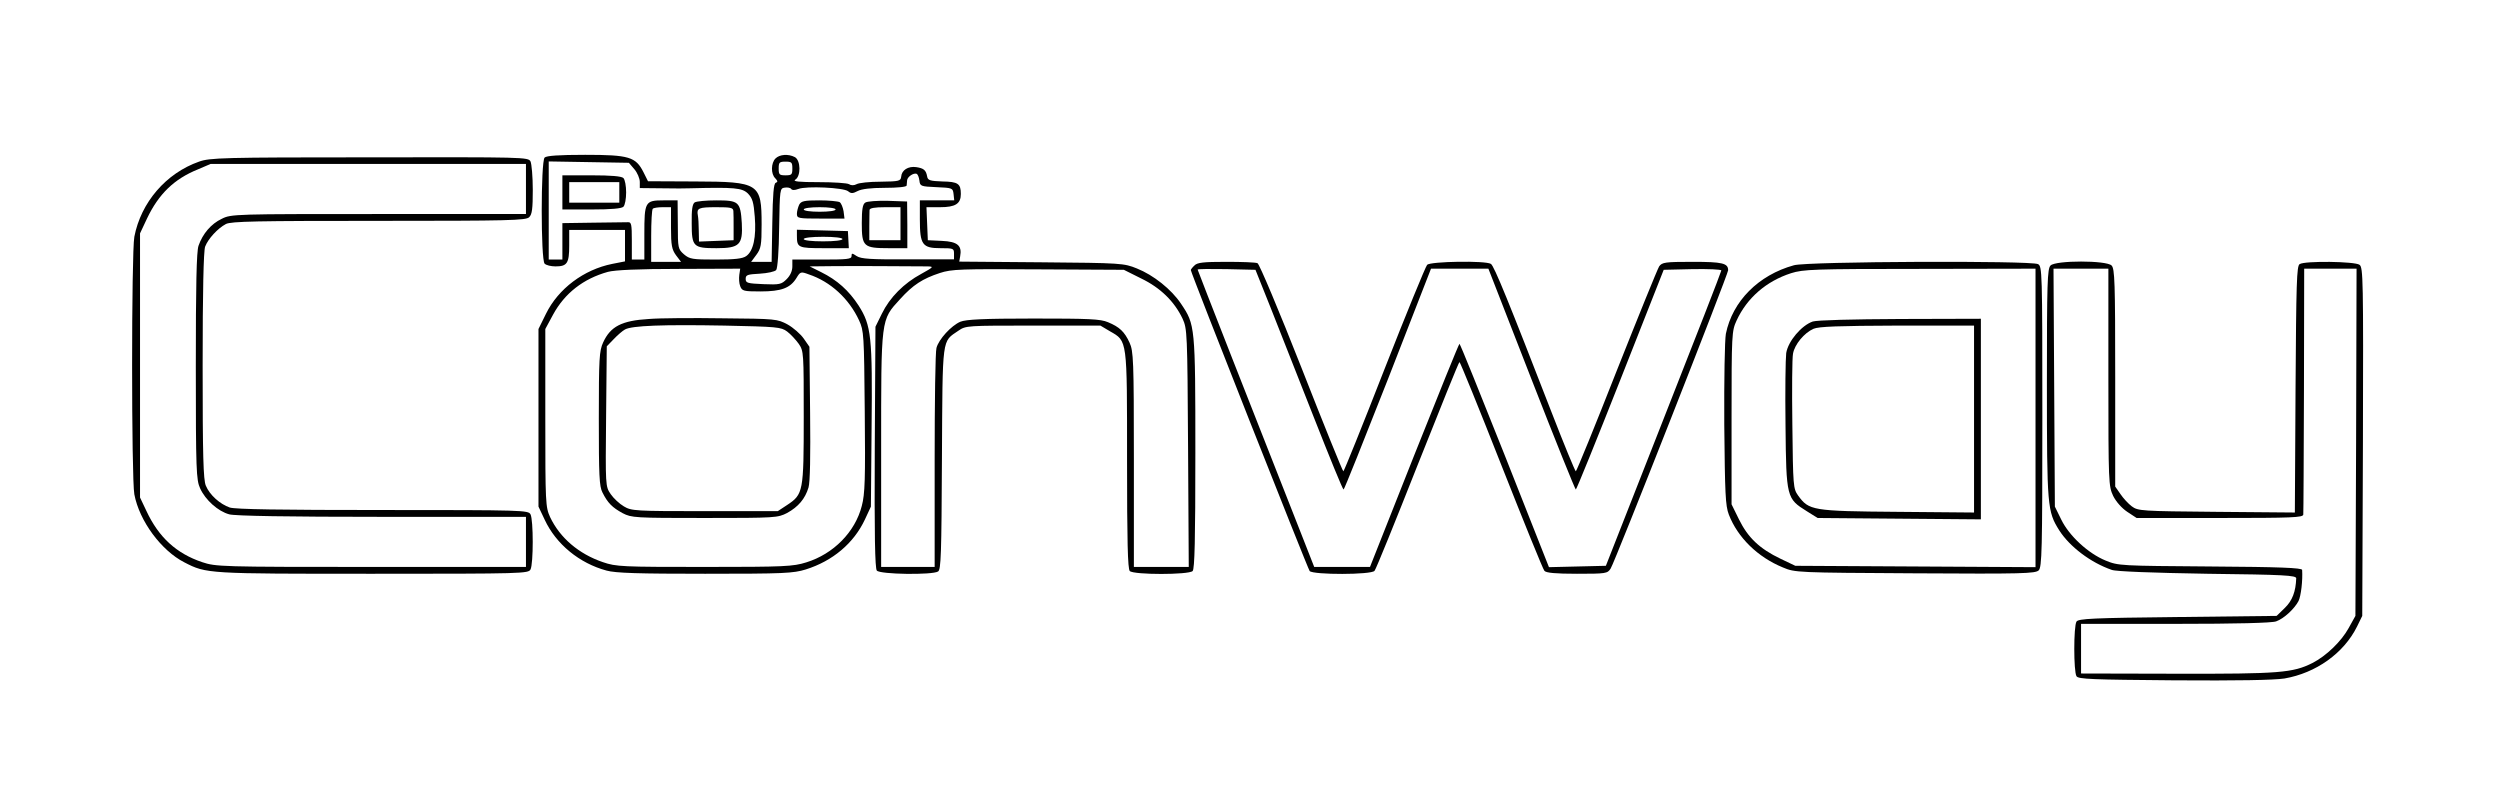
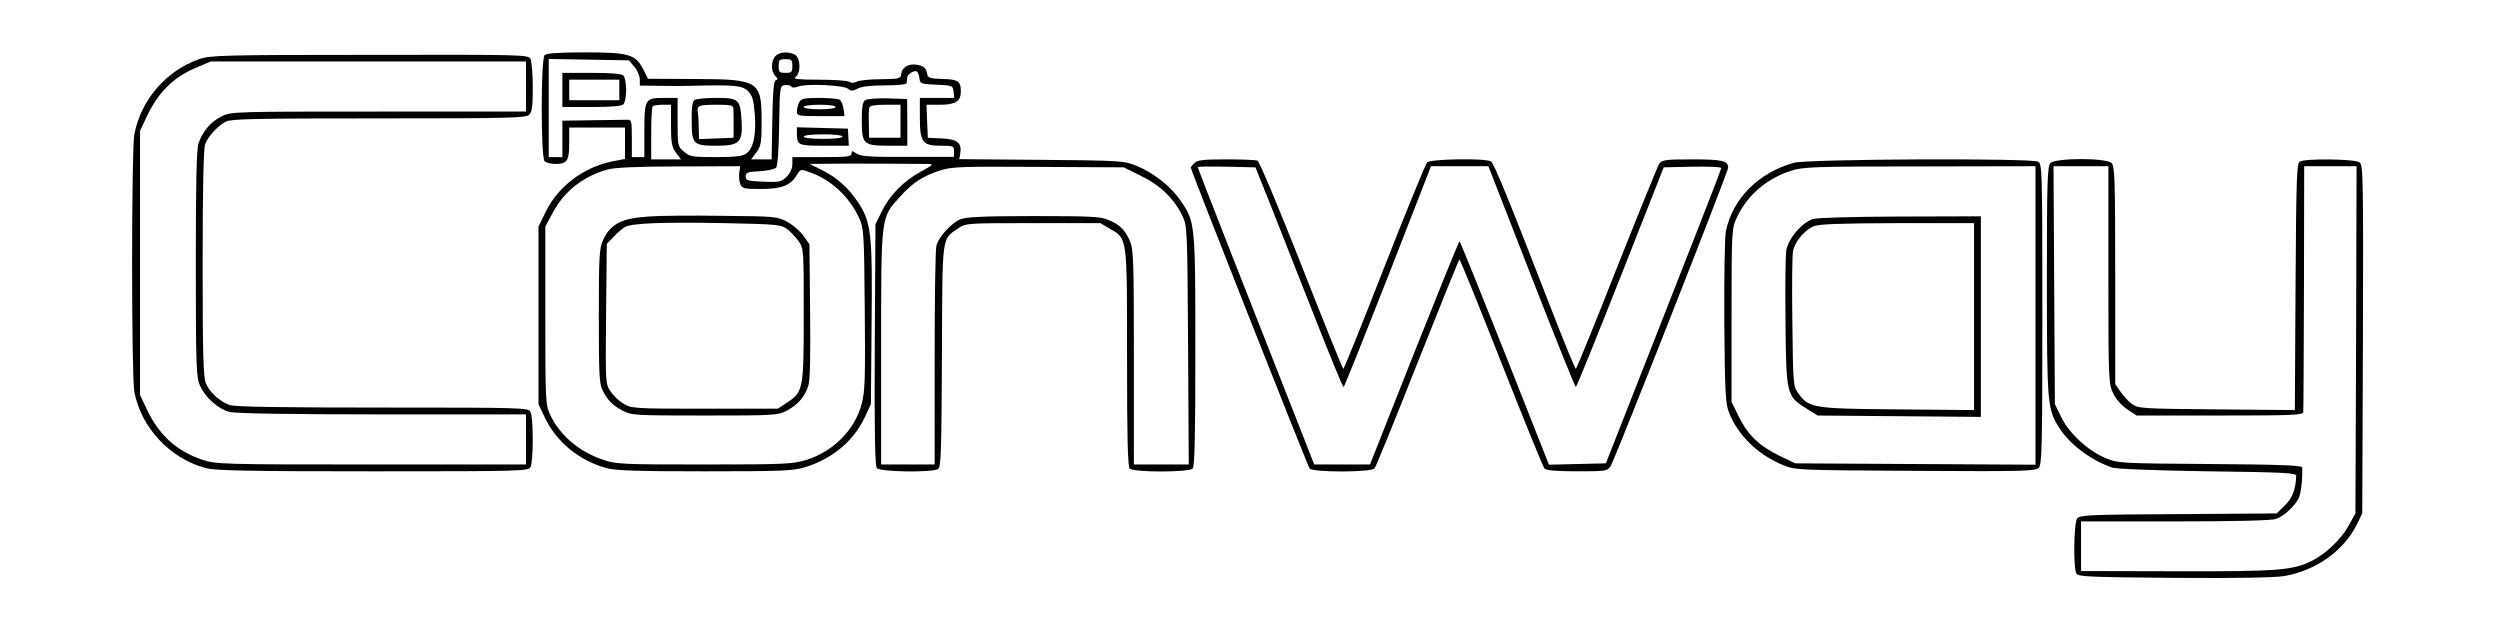
- <svg xmlns="http://www.w3.org/2000/svg" version="1.0" width="1098pt" height="354pt" viewBox="0 0 1098 354" preserveAspectRatio="xMidYMid meet">
-   <g transform="translate(0,354) scale(0.1,-0.1)" fill="#000000" stroke="none">
-     <path d="M2392 2848 c-17 -17 -17 -449 0 -466 7 -7 28 -12 48 -12 51 0 60 14 60 92 l0 68 123 0 122 0 0 -69 0 -69 -56 -11 c-125 -25 -237 -109 -291 -219 l-33 -67 0 -390 0 -390 27 -57 c50 -108 153 -192 272 -224 39 -11 141 -14 433 -14 346 0 387 2 442 19 118 37 211 115 260 220 l26 56 3 345 c4 402 -1 450 -57 538 -43 66 -94 112 -165 147 l-50 25 95 1 c78 1 309 0 424 -1 27 -1 25 -3 -29 -33 -76 -41 -138 -103 -173 -175 l-28 -57 -3 -529 c-2 -387 1 -532 9 -542 14 -17 244 -20 269 -4 13 8 15 76 17 497 3 543 -1 510 73 561 32 22 38 22 328 22 l295 0 42 -25 c77 -44 75 -32 75 -567 0 -355 3 -477 12 -486 17 -17 259 -17 276 0 9 9 12 138 12 518 0 559 -1 564 -63 656 -42 63 -121 126 -194 155 -57 23 -67 24 -419 27 l-361 3 4 23 c9 47 -11 65 -80 68 l-62 3 -3 73 -3 72 60 0 c67 0 91 15 91 58 0 45 -12 54 -81 55 -55 2 -64 5 -67 22 -5 28 -15 36 -48 41 -35 5 -64 -13 -66 -42 -2 -19 -9 -21 -90 -22 -48 0 -96 -5 -106 -11 -11 -6 -24 -6 -33 0 -7 5 -68 9 -134 9 -86 0 -115 3 -102 11 25 15 24 85 -2 99 -29 15 -67 12 -85 -6 -20 -20 -21 -68 -1 -87 11 -12 12 -16 2 -20 -9 -3 -13 -50 -15 -175 l-3 -172 -45 0 -45 0 23 31 c20 27 23 42 23 133 0 181 -10 188 -293 189 l-206 1 -20 40 c-34 67 -63 76 -256 76 -116 0 -170 -4 -178 -12z m394 -51 c13 -15 24 -41 24 -56 l0 -27 98 -1 c53 -1 108 -1 122 0 197 5 229 2 255 -23 20 -21 25 -38 30 -102 7 -89 -6 -151 -38 -173 -16 -11 -49 -15 -134 -15 -103 0 -114 2 -139 23 -26 23 -27 27 -27 130 l-1 107 -62 0 c-81 0 -84 -6 -84 -149 l0 -111 -27 0 -28 0 0 83 c0 72 -2 82 -17 81 -10 0 -79 -1 -153 -2 l-135 -2 0 -80 0 -80 -30 0 -30 0 0 216 0 215 176 -3 176 -3 24 -28z m694 3 c0 -27 -3 -30 -30 -30 -27 0 -30 3 -30 30 0 27 3 30 30 30 27 0 30 -3 30 -30z m558 -53 c3 -25 6 -26 75 -29 70 -3 72 -4 75 -30 l3 -28 -75 0 -76 0 0 -83 c0 -112 11 -127 91 -127 56 0 59 -1 59 -24 l0 -25 -202 0 c-164 -1 -206 2 -225 14 -21 14 -23 14 -23 0 0 -13 -20 -15 -130 -15 l-130 0 0 -30 c0 -20 -9 -40 -25 -56 -23 -23 -31 -25 -102 -22 -70 3 -78 5 -78 23 0 18 8 20 62 23 34 2 66 9 72 16 6 7 12 83 13 186 3 170 3 173 25 176 12 2 25 -1 28 -6 4 -6 15 -6 31 0 35 14 200 6 219 -10 13 -11 21 -10 42 1 17 9 58 14 119 14 55 0 95 4 96 10 0 6 2 16 2 23 1 15 27 33 41 29 6 -2 11 -15 13 -30z m-1091 -208 c0 -77 4 -95 22 -120 l22 -29 -66 0 -65 0 0 113 c0 63 3 117 7 120 3 4 23 7 43 7 l37 0 0 -91z m300 -206 c-2 -16 -1 -38 4 -50 8 -21 15 -23 89 -23 92 0 131 15 158 59 17 28 19 29 54 16 96 -32 177 -107 221 -202 21 -46 22 -60 25 -400 3 -296 1 -363 -13 -415 -29 -114 -124 -211 -244 -248 -58 -18 -92 -20 -447 -20 -362 0 -388 1 -446 21 -106 36 -189 107 -232 198 -20 44 -21 61 -21 436 l0 390 34 63 c51 94 133 158 241 188 30 8 132 13 313 13 l268 1 -4 -27z m1765 -16 c85 -41 146 -101 182 -177 20 -44 21 -59 24 -567 l3 -523 -121 0 -120 0 0 473 c0 437 -2 475 -19 512 -22 48 -44 69 -95 90 -33 14 -84 16 -327 16 -221 0 -296 -4 -321 -14 -40 -17 -95 -77 -105 -115 -5 -15 -8 -237 -8 -494 l0 -468 -117 0 -118 0 0 513 c0 584 -2 570 83 663 57 63 99 90 175 115 52 17 91 18 433 16 l375 -2 76 -38z" />
-     <path d="M2470 2695 l0 -75 128 0 c86 0 132 4 140 12 7 7 12 35 12 63 0 28 -5 56 -12 63 -8 8 -54 12 -140 12 l-128 0 0 -75z m250 0 l0 -45 -110 0 -110 0 0 45 0 45 110 0 110 0 0 -45z" />
-     <path d="M3051 2651 c-10 -7 -14 -32 -13 -92 0 -103 7 -109 109 -109 101 0 116 15 111 110 -6 94 -13 100 -112 100 -44 0 -87 -4 -95 -9z m170 -38 c1 -10 1 -43 1 -73 l0 -55 -76 -3 -76 -3 -1 48 c0 26 -2 57 -4 67 -6 32 3 36 81 36 63 0 74 -2 75 -17z" />
-     <path d="M3510 2641 c-5 -11 -10 -29 -10 -40 0 -20 6 -21 104 -21 l105 0 -4 32 c-3 17 -10 35 -17 40 -7 4 -48 8 -90 8 -66 0 -79 -3 -88 -19z m160 -21 c0 -6 -30 -10 -70 -10 -40 0 -70 4 -70 10 0 6 30 10 70 10 40 0 70 -4 70 -10z" />
-     <path d="M3800 2650 c-11 -7 -15 -29 -15 -90 0 -103 7 -110 119 -110 l81 0 0 102 -1 103 -84 3 c-47 1 -92 -2 -100 -8z m155 -92 l0 -73 -68 0 -69 0 0 60 c0 33 1 66 1 73 1 8 22 12 69 12 l67 0 0 -72z" />
-     <path d="M3500 2506 c0 -54 4 -56 120 -56 l108 0 -2 38 -2 37 -112 3 -112 3 0 -25z m200 -16 c0 -6 -35 -10 -85 -10 -50 0 -85 4 -85 10 0 6 35 10 85 10 50 0 85 -4 85 -10z" />
-     <path d="M2850 2139 c-120 -7 -169 -33 -201 -103 -17 -37 -19 -70 -19 -334 0 -251 2 -298 16 -325 23 -46 43 -66 89 -91 39 -20 52 -21 360 -21 312 0 321 1 362 22 49 27 79 62 94 112 7 23 9 140 7 327 l-3 291 -25 36 c-14 20 -46 48 -71 62 -45 24 -51 25 -285 27 -131 2 -277 1 -324 -3z m607 -55 c15 -11 38 -36 51 -54 22 -32 22 -39 22 -322 0 -328 -2 -339 -73 -386 l-41 -27 -320 0 c-306 0 -323 1 -356 21 -19 11 -45 35 -58 54 -23 34 -23 35 -20 341 l3 308 30 31 c17 18 39 37 50 43 31 17 166 22 437 17 230 -5 248 -6 275 -26z" />
-     <path d="M874 2830 c-145 -51 -255 -179 -284 -330 -13 -71 -13 -1060 0 -1131 22 -117 118 -247 220 -299 97 -50 100 -50 827 -50 664 0 683 1 693 19 13 25 13 217 0 242 -10 18 -28 19 -649 19 -450 0 -648 3 -672 11 -43 15 -88 55 -105 96 -11 26 -14 129 -14 527 0 325 4 504 11 523 13 34 55 80 91 99 22 12 136 14 672 14 573 0 646 2 660 16 13 12 16 38 16 120 0 58 -5 114 -10 125 -10 19 -28 19 -708 18 -646 0 -701 -2 -748 -19z m1436 -120 l0 -110 -647 0 c-632 0 -648 0 -689 -21 -47 -22 -84 -66 -102 -118 -9 -24 -12 -178 -12 -530 0 -458 2 -499 19 -536 23 -51 79 -101 128 -114 25 -7 260 -11 671 -11 l632 0 0 -110 0 -110 -680 0 c-662 0 -682 1 -742 21 -113 38 -191 109 -245 225 l-28 59 0 580 0 580 31 66 c51 107 119 173 223 215 l56 24 693 0 692 0 0 -110z" />
-     <path d="M5246 2374 c-9 -8 -16 -18 -16 -20 0 -12 513 -1310 522 -1322 15 -17 272 -17 285 1 6 6 91 216 189 464 99 249 181 453 184 453 3 0 86 -204 184 -453 98 -248 183 -458 189 -464 7 -9 48 -13 143 -13 128 0 134 1 148 23 18 27 516 1293 516 1310 0 31 -25 37 -156 37 -121 0 -134 -2 -147 -20 -7 -11 -91 -218 -187 -460 -95 -242 -176 -440 -179 -440 -3 0 -51 116 -106 258 -187 482 -253 645 -267 653 -23 15 -265 11 -280 -4 -7 -8 -92 -215 -188 -460 -96 -246 -177 -447 -180 -447 -3 0 -86 205 -184 455 -98 249 -185 456 -193 459 -8 4 -70 6 -138 6 -99 0 -127 -3 -139 -16z m334 -184 c36 -91 121 -308 190 -482 69 -175 127 -318 131 -318 3 0 90 218 195 485 l189 485 126 0 126 0 189 -485 c104 -267 192 -485 195 -485 3 0 91 217 196 483 l190 482 127 3 c69 1 126 -1 126 -6 0 -5 -114 -298 -254 -653 l-253 -644 -125 -3 -125 -3 -194 491 c-107 269 -196 490 -199 490 -3 -1 -92 -221 -199 -490 l-194 -490 -123 0 -122 0 -60 153 c-205 519 -452 1150 -452 1153 0 3 57 3 127 2 l127 -3 66 -165z" />
-     <path d="M7879 2375 c-156 -43 -270 -158 -299 -301 -5 -28 -8 -199 -7 -399 3 -304 5 -356 20 -395 39 -101 127 -187 237 -232 54 -23 61 -23 581 -26 474 -3 528 -1 543 13 14 15 16 83 16 675 0 642 -1 660 -19 670 -30 16 -1013 12 -1072 -5z m1061 -670 l0 -656 -527 3 -528 3 -65 31 c-92 44 -143 93 -182 172 l-33 67 0 380 c0 369 1 381 22 427 46 100 131 173 239 208 54 17 98 19 567 19 l507 1 0 -655z" />
-     <path d="M7962 2128 c-50 -17 -109 -87 -117 -139 -3 -24 -5 -168 -3 -319 3 -316 5 -320 93 -375 l48 -30 359 -3 358 -3 0 440 0 441 -352 -1 c-215 -1 -366 -5 -386 -11z m708 -429 l0 -410 -337 3 c-375 3 -388 6 -436 72 -21 30 -22 40 -25 311 -2 154 -1 294 3 312 7 40 49 91 90 109 23 10 110 13 368 14 l337 0 0 -411z" />
-     <path d="M9006 2374 c-14 -14 -16 -74 -16 -518 0 -542 2 -562 54 -645 46 -72 138 -142 231 -174 18 -7 182 -13 420 -17 338 -4 390 -7 390 -20 -2 -58 -17 -98 -50 -130 l-36 -35 -435 -5 c-372 -4 -436 -7 -444 -20 -13 -20 -13 -220 0 -240 8 -13 69 -15 427 -18 283 -2 439 1 486 8 139 24 261 111 319 228 l23 47 3 765 c2 713 1 766 -15 777 -20 15 -240 18 -263 3 -13 -8 -15 -82 -18 -550 l-3 -541 -344 3 c-331 3 -345 4 -372 24 -15 11 -38 36 -50 54 l-23 33 0 478 c0 421 -2 479 -16 493 -23 23 -245 23 -268 0z m254 -491 c0 -465 1 -478 21 -521 13 -26 38 -54 62 -70 l41 -27 365 0 c318 0 366 2 367 15 1 8 2 255 3 548 l1 532 115 0 115 0 -2 -762 -3 -763 -30 -54 c-32 -58 -98 -122 -159 -153 -85 -43 -146 -48 -593 -47 l-423 1 0 109 0 109 414 0 c269 0 425 4 443 11 34 12 80 55 98 89 11 22 19 91 16 137 -1 9 -98 13 -403 15 -395 3 -404 3 -460 26 -76 31 -160 108 -195 180 l-28 57 -3 523 -3 522 121 0 120 0 0 -477z" />
+ <svg xmlns="http://www.w3.org/2000/svg" version="1.0" width="1098pt" height="280pt" viewBox="0 0 1098 280" preserveAspectRatio="xMidYMid meet">
+   <g transform="translate(0,280) scale(0.1,-0.1)" fill="#000000" stroke="none">
+     <path d="M2392 2558 c-17 -17 -17 -449 0 -466 7 -7 28 -12 48 -12 51 0 60 14 60 92 l0 68 123 0 122 0 0 -69 0 -69 -56 -11 c-125 -25 -237 -109 -291 -219 l-33 -67 0 -390 0 -390 27 -57 c50 -108 153 -192 272 -224 39 -11 141 -14 433 -14 346 0 387 2 442 19 118 37 211 115 260 220 l26 56 3 345 c4 402 -1 450 -57 538 -43 66 -94 112 -165 147 l-50 25 95 1 c78 1 309 0 424 -1 27 -1 25 -3 -29 -33 -76 -41 -138 -103 -173 -175 l-28 -57 -3 -529 c-2 -387 1 -532 9 -542 14 -17 244 -20 269 -4 13 8 15 76 17 497 2 543 -2 510 73 561 32 22 38 22 328 22 l295 0 42 -25 c77 -44 75 -32 75 -567 0 -355 3 -477 12 -486 17 -17 259 -17 276 0 9 9 12 138 12 518 0 559 -1 564 -63 656 -42 63 -121 126 -194 155 -57 23 -67 24 -419 27 l-361 3 4 23 c9 47 -11 65 -80 68 l-62 3 -3 73 -3 72 60 0 c67 0 91 15 91 58 0 45 -12 54 -81 55 -55 2 -64 5 -67 22 -5 28 -15 36 -48 41 -35 5 -64 -13 -66 -42 -2 -19 -9 -21 -90 -22 -48 0 -96 -5 -106 -11 -11 -6 -24 -6 -33 0 -7 5 -68 9 -134 9 -86 0 -115 3 -102 11 25 15 24 85 -2 99 -29 15 -67 12 -85 -6 -20 -20 -21 -68 -1 -87 11 -12 12 -16 2 -20 -9 -3 -13 -50 -15 -175 l-3 -172 -45 0 -45 0 23 31 c20 27 23 42 23 133 0 181 -10 188 -293 189 l-206 1 -20 40 c-34 67 -63 76 -256 76 -116 0 -170 -4 -178 -12z m394 -51 c13 -15 24 -41 24 -56 l0 -27 98 -1 c53 -1 108 -1 122 0 197 5 229 2 255 -23 20 -21 25 -38 30 -102 7 -89 -6 -151 -38 -173 -16 -11 -49 -15 -134 -15 -103 0 -114 2 -139 24 -27 22 -28 26 -28 130 l0 106 -63 0 c-80 0 -83 -6 -83 -149 l0 -111 -27 0 -28 0 0 83 c0 72 -2 82 -17 81 -10 0 -79 -1 -153 -2 l-135 -2 0 -80 0 -80 -30 0 -30 0 0 216 0 215 176 -3 176 -3 24 -28z m694 3 c0 -27 -3 -30 -30 -30 -27 0 -30 3 -30 30 0 27 3 30 30 30 27 0 30 -3 30 -30z m558 -53 c3 -25 6 -26 75 -29 70 -3 72 -4 75 -30 l3 -28 -75 0 -76 0 0 -83 c0 -112 11 -127 91 -127 56 0 59 -1 59 -24 l0 -25 -202 0 c-164 -1 -206 2 -225 14 -21 14 -23 14 -23 0 0 -13 -20 -15 -130 -15 l-130 0 0 -30 c0 -20 -9 -40 -25 -56 -23 -23 -31 -25 -102 -22 -70 3 -78 5 -78 23 0 18 8 20 62 23 34 2 66 9 72 16 6 7 12 83 13 186 3 170 3 173 25 176 12 2 25 -1 28 -6 4 -6 15 -6 31 0 35 14 200 6 219 -10 13 -11 21 -10 42 1 17 9 58 14 119 14 55 0 95 4 96 10 0 6 2 16 2 23 1 15 27 33 41 29 6 -2 11 -15 13 -30z m-1091 -208 c0 -77 4 -95 22 -120 l22 -29 -66 0 -65 0 0 113 c0 63 3 117 7 120 3 4 23 7 43 7 l37 0 0 -91z m300 -206 c-2 -16 -1 -38 4 -50 8 -21 15 -23 89 -23 92 0 131 15 158 59 17 28 19 29 54 16 96 -32 177 -107 221 -202 21 -46 22 -60 25 -400 3 -296 1 -363 -13 -415 -29 -114 -124 -211 -244 -248 -58 -18 -92 -20 -447 -20 -362 0 -388 1 -446 21 -106 36 -189 107 -232 198 -20 44 -21 61 -21 436 l0 390 34 63 c51 94 133 158 241 188 30 8 132 13 313 13 l268 1 -4 -27z m1765 -16 c85 -41 146 -101 182 -177 20 -44 21 -59 24 -567 l3 -523 -121 0 -120 0 0 473 c0 437 -2 475 -19 512 -22 48 -44 69 -95 90 -33 14 -84 16 -327 16 -221 0 -296 -4 -321 -14 -40 -17 -95 -77 -105 -115 -5 -15 -8 -237 -8 -494 l0 -468 -117 0 -118 0 0 513 c0 584 -2 570 83 663 57 63 99 90 175 115 52 17 91 18 433 16 l375 -2 76 -38z" />
+     <path d="M2470 2405 l0 -75 128 0 c86 0 132 4 140 12 7 7 12 35 12 63 0 28 -5 56 -12 63 -8 8 -54 12 -140 12 l-128 0 0 -75z m250 0 l0 -45 -110 0 -110 0 0 45 0 45 110 0 110 0 0 -45z" />
+     <path d="M3051 2361 c-10 -7 -14 -32 -13 -92 0 -103 7 -109 109 -109 101 0 116 15 110 110 -6 94 -12 100 -111 100 -44 0 -87 -4 -95 -9z m170 -38 c1 -10 1 -43 1 -73 l0 -55 -76 -3 -76 -3 -1 48 c0 26 -2 57 -4 67 -6 32 3 36 81 36 63 0 74 -2 75 -17z" />
+     <path d="M3510 2351 c-5 -11 -10 -29 -10 -40 0 -20 6 -21 104 -21 l105 0 -4 32 c-3 17 -10 35 -17 40 -7 4 -48 8 -90 8 -66 0 -79 -3 -88 -19z m160 -21 c0 -6 -30 -10 -70 -10 -40 0 -70 4 -70 10 0 6 30 10 70 10 40 0 70 -4 70 -10z" />
+     <path d="M3800 2360 c-11 -7 -15 -29 -15 -90 0 -103 7 -110 119 -110 l81 0 0 102 -1 103 -84 3 c-47 1 -92 -2 -100 -8z m155 -92 l0 -73 -69 0 -69 0 -1 60 c-1 33 0 66 2 73 3 8 26 12 71 12 l66 0 0 -72z" />
+     <path d="M3500 2216 c0 -54 4 -56 120 -56 l108 0 -2 38 -2 37 -112 3 -112 3 0 -25z m200 -16 c0 -6 -35 -10 -85 -10 -50 0 -85 4 -85 10 0 6 35 10 85 10 50 0 85 -4 85 -10z" />
+     <path d="M2850 1849 c-120 -7 -169 -33 -201 -103 -17 -37 -19 -70 -19 -334 0 -251 2 -298 16 -325 23 -46 43 -66 89 -91 39 -20 52 -21 360 -21 312 0 321 1 362 22 49 27 79 62 94 112 7 23 9 140 7 327 l-3 291 -25 36 c-14 20 -46 48 -71 62 -45 24 -51 25 -285 27 -131 2 -277 1 -324 -3z m607 -55 c15 -11 38 -36 51 -54 22 -32 22 -39 22 -322 0 -328 -2 -339 -73 -386 l-41 -27 -320 0 c-306 0 -323 1 -356 21 -19 11 -45 35 -58 54 -23 34 -23 35 -20 341 l3 308 30 31 c17 18 39 37 50 43 31 17 166 22 437 17 230 -5 248 -6 275 -26z" />
+     <path d="M874 2540 c-145 -51 -255 -179 -284 -330 -13 -71 -13 -1060 0 -1131 30 -158 157 -293 314 -335 41 -11 187 -14 733 -14 664 0 683 1 693 19 13 25 13 217 0 242 -10 18 -28 19 -649 19 -450 0 -648 3 -672 11 -43 15 -88 55 -105 96 -11 26 -14 129 -14 527 0 325 4 504 11 523 13 34 55 80 91 99 22 12 136 14 672 14 573 0 646 2 660 16 13 12 16 38 16 120 0 58 -5 114 -10 125 -10 19 -28 19 -708 18 -646 0 -701 -2 -748 -19z m1436 -120 l0 -110 -647 0 c-632 0 -648 0 -689 -21 -47 -22 -84 -66 -102 -118 -9 -24 -12 -178 -12 -530 0 -458 2 -499 19 -536 23 -51 79 -101 128 -114 25 -7 260 -11 671 -11 l632 0 0 -110 0 -110 -680 0 c-662 0 -682 1 -742 21 -113 38 -191 109 -245 225 l-28 59 0 580 0 580 31 66 c51 107 119 173 223 215 l56 24 693 0 692 0 0 -110z" />
+     <path d="M5246 2084 c-9 -8 -16 -18 -16 -20 0 -12 513 -1310 522 -1322 15 -17 272 -17 285 1 6 6 91 216 189 464 99 249 181 453 184 453 3 0 86 -204 184 -453 98 -248 183 -458 189 -464 7 -9 48 -13 143 -13 128 0 134 1 148 23 18 27 516 1293 516 1310 0 31 -25 37 -156 37 -121 0 -134 -2 -147 -20 -7 -11 -91 -218 -187 -460 -95 -242 -176 -440 -179 -440 -3 0 -51 116 -106 258 -187 482 -253 645 -267 653 -23 15 -265 11 -280 -4 -7 -8 -92 -215 -188 -460 -96 -246 -177 -447 -180 -447 -3 0 -86 205 -184 455 -98 249 -185 456 -193 459 -8 4 -70 6 -138 6 -99 0 -127 -3 -139 -16z m334 -184 c36 -91 121 -308 190 -482 69 -175 127 -318 131 -318 3 0 90 218 195 485 l189 485 126 0 126 0 189 -485 c104 -267 192 -485 195 -485 3 0 91 217 196 483 l190 482 127 3 c69 1 126 -1 126 -6 0 -5 -114 -298 -254 -653 l-253 -644 -125 -3 -125 -3 -194 491 c-107 269 -196 490 -199 490 -3 -1 -92 -221 -199 -490 l-194 -490 -123 0 -122 0 -60 153 c-205 519 -452 1150 -452 1153 0 3 57 3 127 2 l127 -3 66 -165z" />
+     <path d="M7879 2085 c-156 -43 -270 -158 -299 -301 -5 -28 -8 -199 -7 -399 3 -304 5 -356 20 -395 39 -101 127 -187 237 -232 54 -23 61 -23 581 -26 474 -3 528 -1 543 13 14 15 16 83 16 675 0 642 -1 660 -19 670 -30 16 -1013 12 -1072 -5z m1061 -670 l0 -656 -527 3 -528 3 -65 31 c-92 44 -143 93 -182 172 l-33 67 0 380 c0 369 1 381 22 427 46 100 131 173 239 208 54 17 98 19 567 19 l507 1 0 -655z" />
+     <path d="M7962 1838 c-50 -17 -109 -87 -117 -139 -3 -24 -5 -168 -3 -319 3 -316 5 -320 93 -375 l48 -30 359 -3 358 -3 0 440 0 441 -352 -1 c-215 -1 -366 -5 -386 -11z m708 -429 l0 -410 -337 3 c-375 3 -388 6 -436 72 -21 30 -22 40 -25 311 -2 154 -1 294 3 312 7 40 49 91 90 109 23 10 110 13 368 14 l337 0 0 -411z" />
+     <path d="M9006 2084 c-14 -14 -16 -74 -16 -518 0 -542 2 -562 54 -645 46 -72 138 -142 231 -174 18 -7 182 -13 420 -17 338 -4 390 -7 390 -20 -2 -58 -17 -98 -50 -130 l-36 -35 -432 -3 c-390 -2 -433 -4 -444 -19 -15 -20 -18 -220 -3 -243 8 -13 69 -15 427 -18 283 -2 439 1 486 8 139 24 261 111 319 228 l23 47 3 765 c2 713 1 766 -15 777 -20 15 -240 18 -263 3 -13 -8 -15 -82 -18 -550 l-3 -541 -344 3 c-331 3 -345 4 -372 24 -15 11 -38 36 -50 54 l-23 33 0 478 c0 421 -2 479 -16 493 -23 23 -245 23 -268 0z m254 -491 c0 -465 1 -478 21 -521 13 -26 38 -54 62 -70 l41 -27 365 0 c318 0 366 2 367 15 1 8 2 255 3 548 l1 532 115 0 115 0 -2 -762 -3 -763 -30 -54 c-32 -58 -98 -122 -159 -153 -85 -43 -146 -48 -593 -47 l-423 1 0 109 0 109 414 0 c269 0 425 4 443 11 34 12 80 55 98 89 11 22 19 91 16 137 -1 9 -98 13 -403 15 -395 3 -404 3 -460 26 -76 31 -160 108 -195 180 l-28 57 -3 523 -3 522 121 0 120 0 0 -477z" />
  </g>
</svg>
